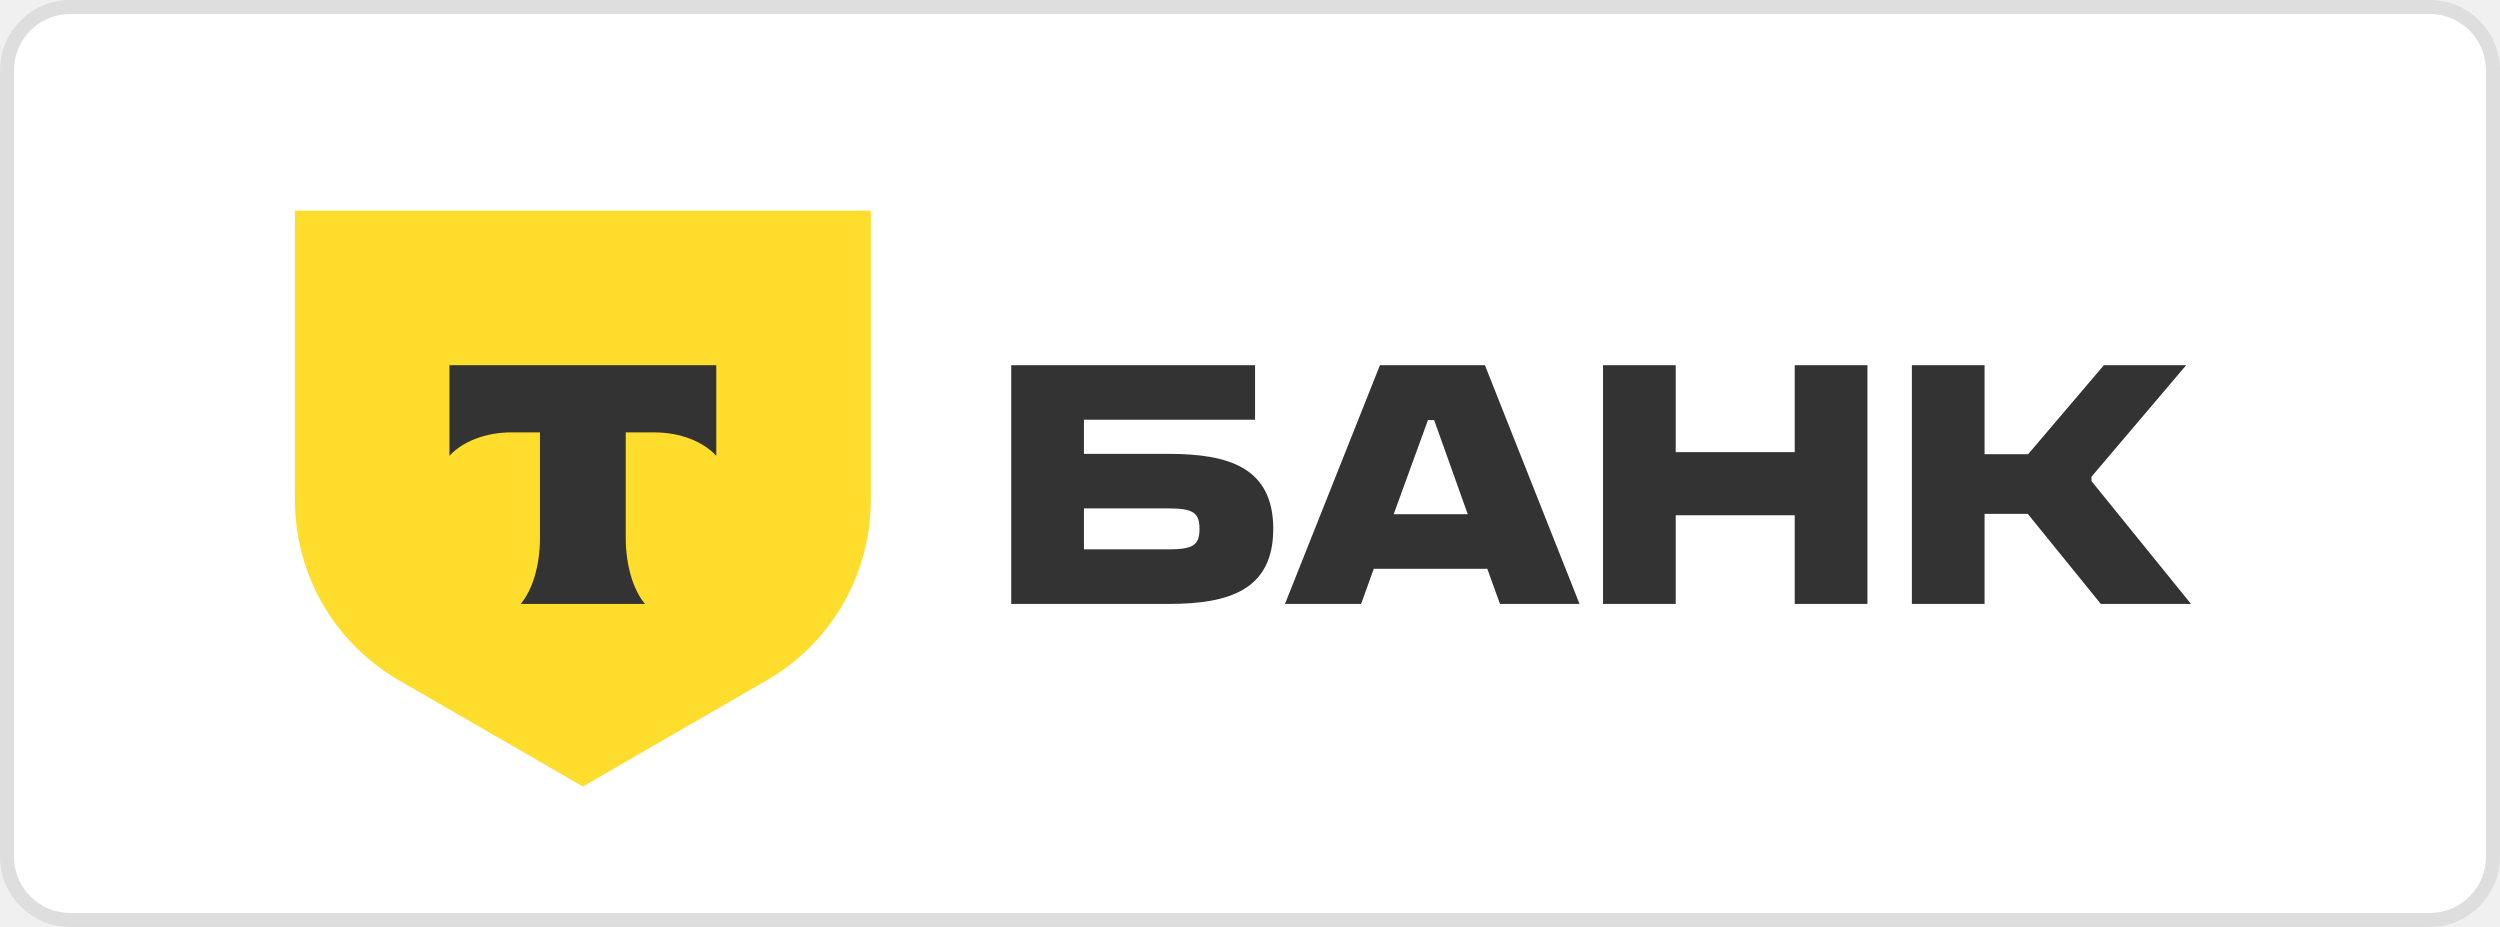
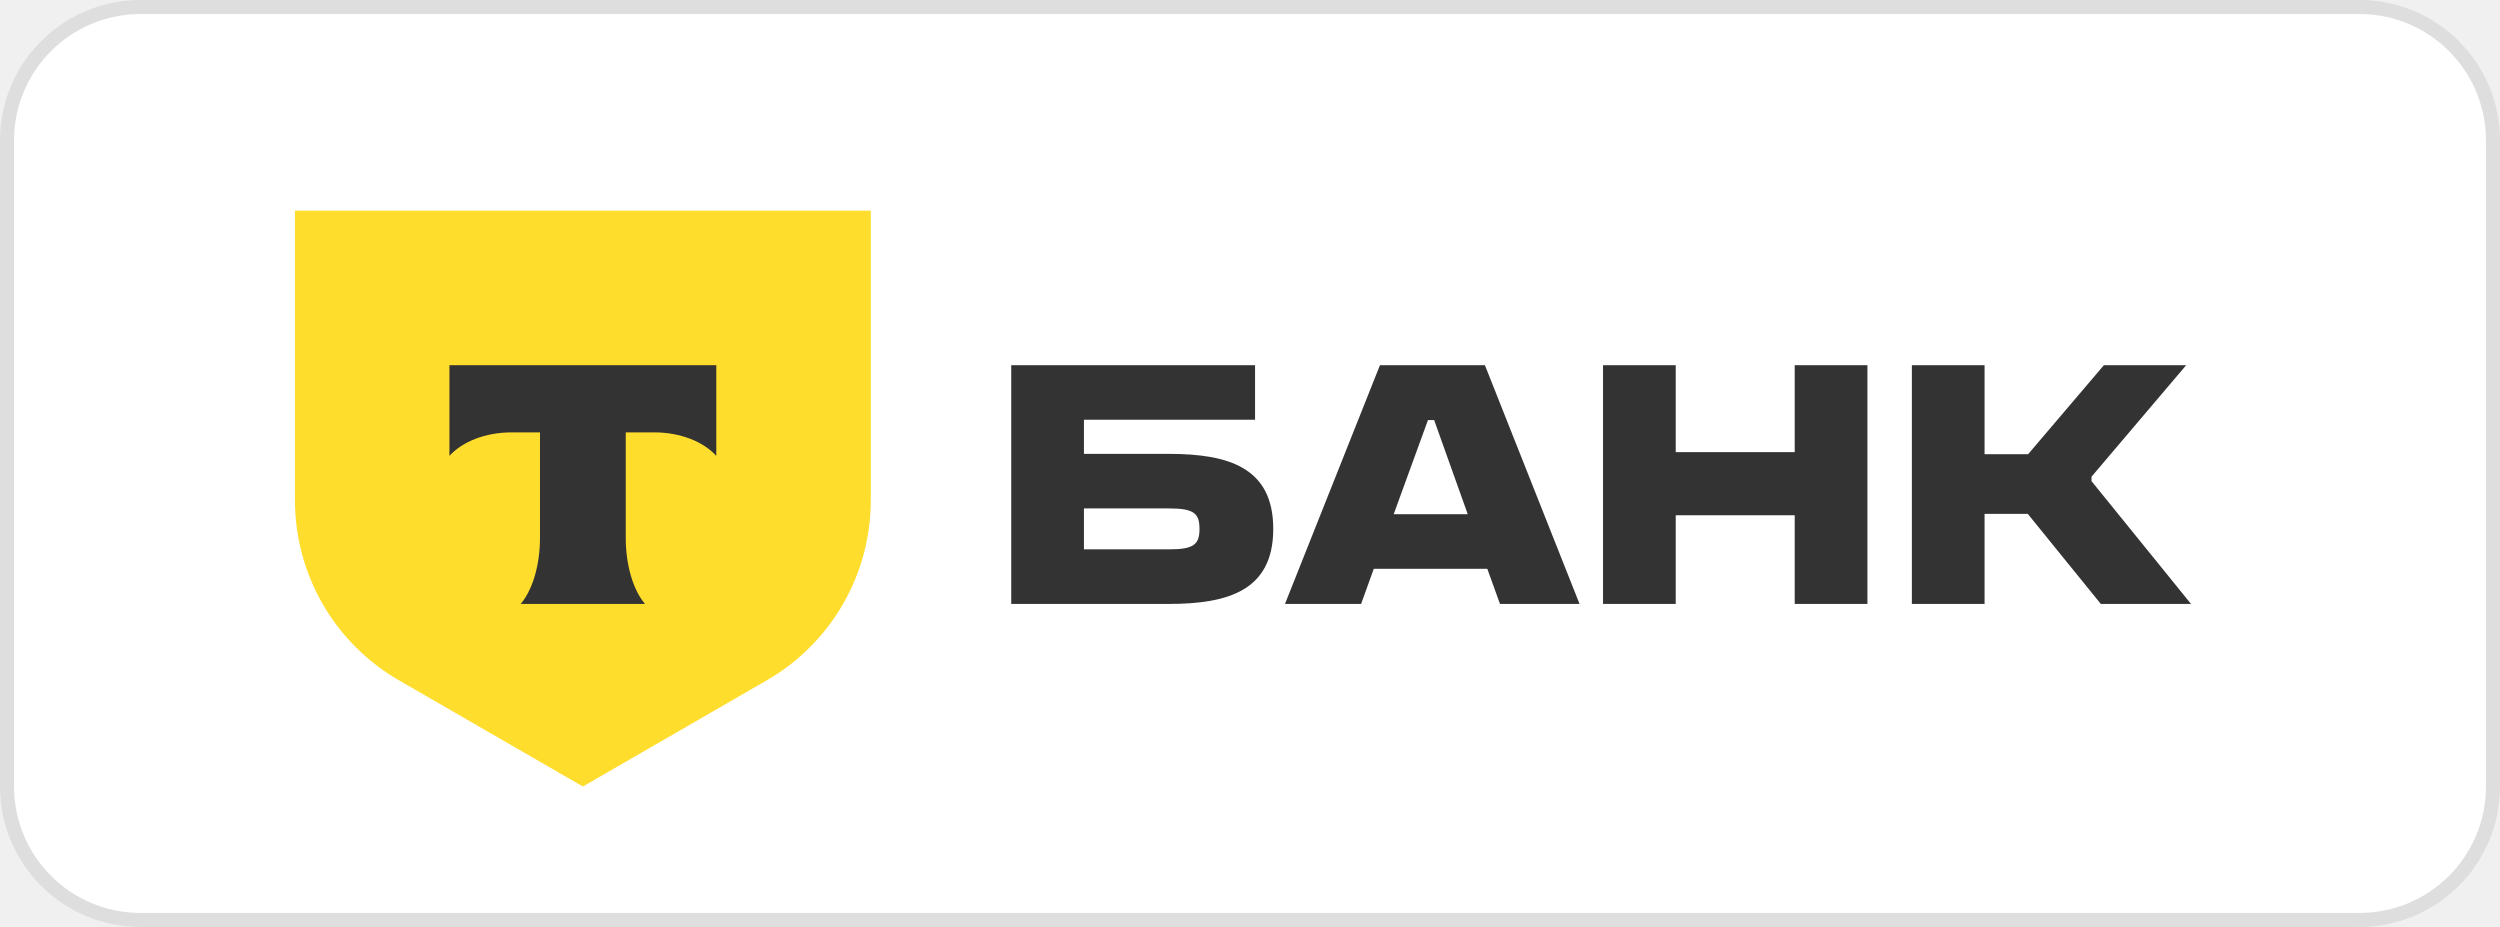
<svg xmlns="http://www.w3.org/2000/svg" width="178" height="66" viewBox="0 0 178 66" fill="none">
-   <rect width="178" height="66" rx="5" fill="white" />
-   <rect x="0.5" y="0.5" width="177" height="65" rx="4.5" stroke="black" stroke-opacity="0.13" />
+   <rect width="178" height="66" rx="10" fill="white" />
+   <rect x="0.5" y="0.5" width="177" height="65" rx="9.5" stroke="black" stroke-opacity="0.13" />
  <path d="M21 15H62V35.62C62 38.217 61.316 40.769 60.018 43.018C58.719 45.267 56.852 47.135 54.602 48.434L41.5 56L28.398 48.434C26.148 47.135 24.281 45.267 22.982 43.018C21.684 40.769 21 38.217 21 35.62L21 15Z" fill="#FFDD2D" />
  <path d="M32 26V32.458C32.901 31.461 34.539 30.786 36.412 30.786H38.447V38.293C38.447 40.29 37.894 42.038 37.072 43H45.925C45.105 42.037 44.553 40.291 44.553 38.297V30.786H46.588C48.461 30.786 50.099 31.461 51 32.458V26H32Z" fill-rule="evenodd" clip-rule="evenodd" fill="#333333" />
  <path d="M72 43V26H89.36V29.886H77.177V32.315H83.207C87.48 32.315 90.655 33.286 90.655 37.657C90.655 42.028 87.48 43 83.207 43L72 43ZM77.177 36.2V39.114H83.231C84.99 39.114 85.404 38.774 85.404 37.657C85.404 36.539 84.99 36.2 83.231 36.2L77.177 36.2ZM105.896 40.498H97.814L96.91 43H91.49L98.253 26H105.725L112.464 43H106.799L105.896 40.498ZM104.504 36.613L102.111 29.91H101.671L99.23 36.613H104.504ZM119.312 36.686V43H114.136V26H119.312V32.193H127.784V26H132.961V43H127.784V36.686H119.312ZM141.301 36.588V43H136.125V26H141.301V32.339H144.402L149.798 26H155.658L148.916 33.941V34.257L156 43H149.578L144.378 36.588H141.301Z" fill="#333333" />
</svg>
